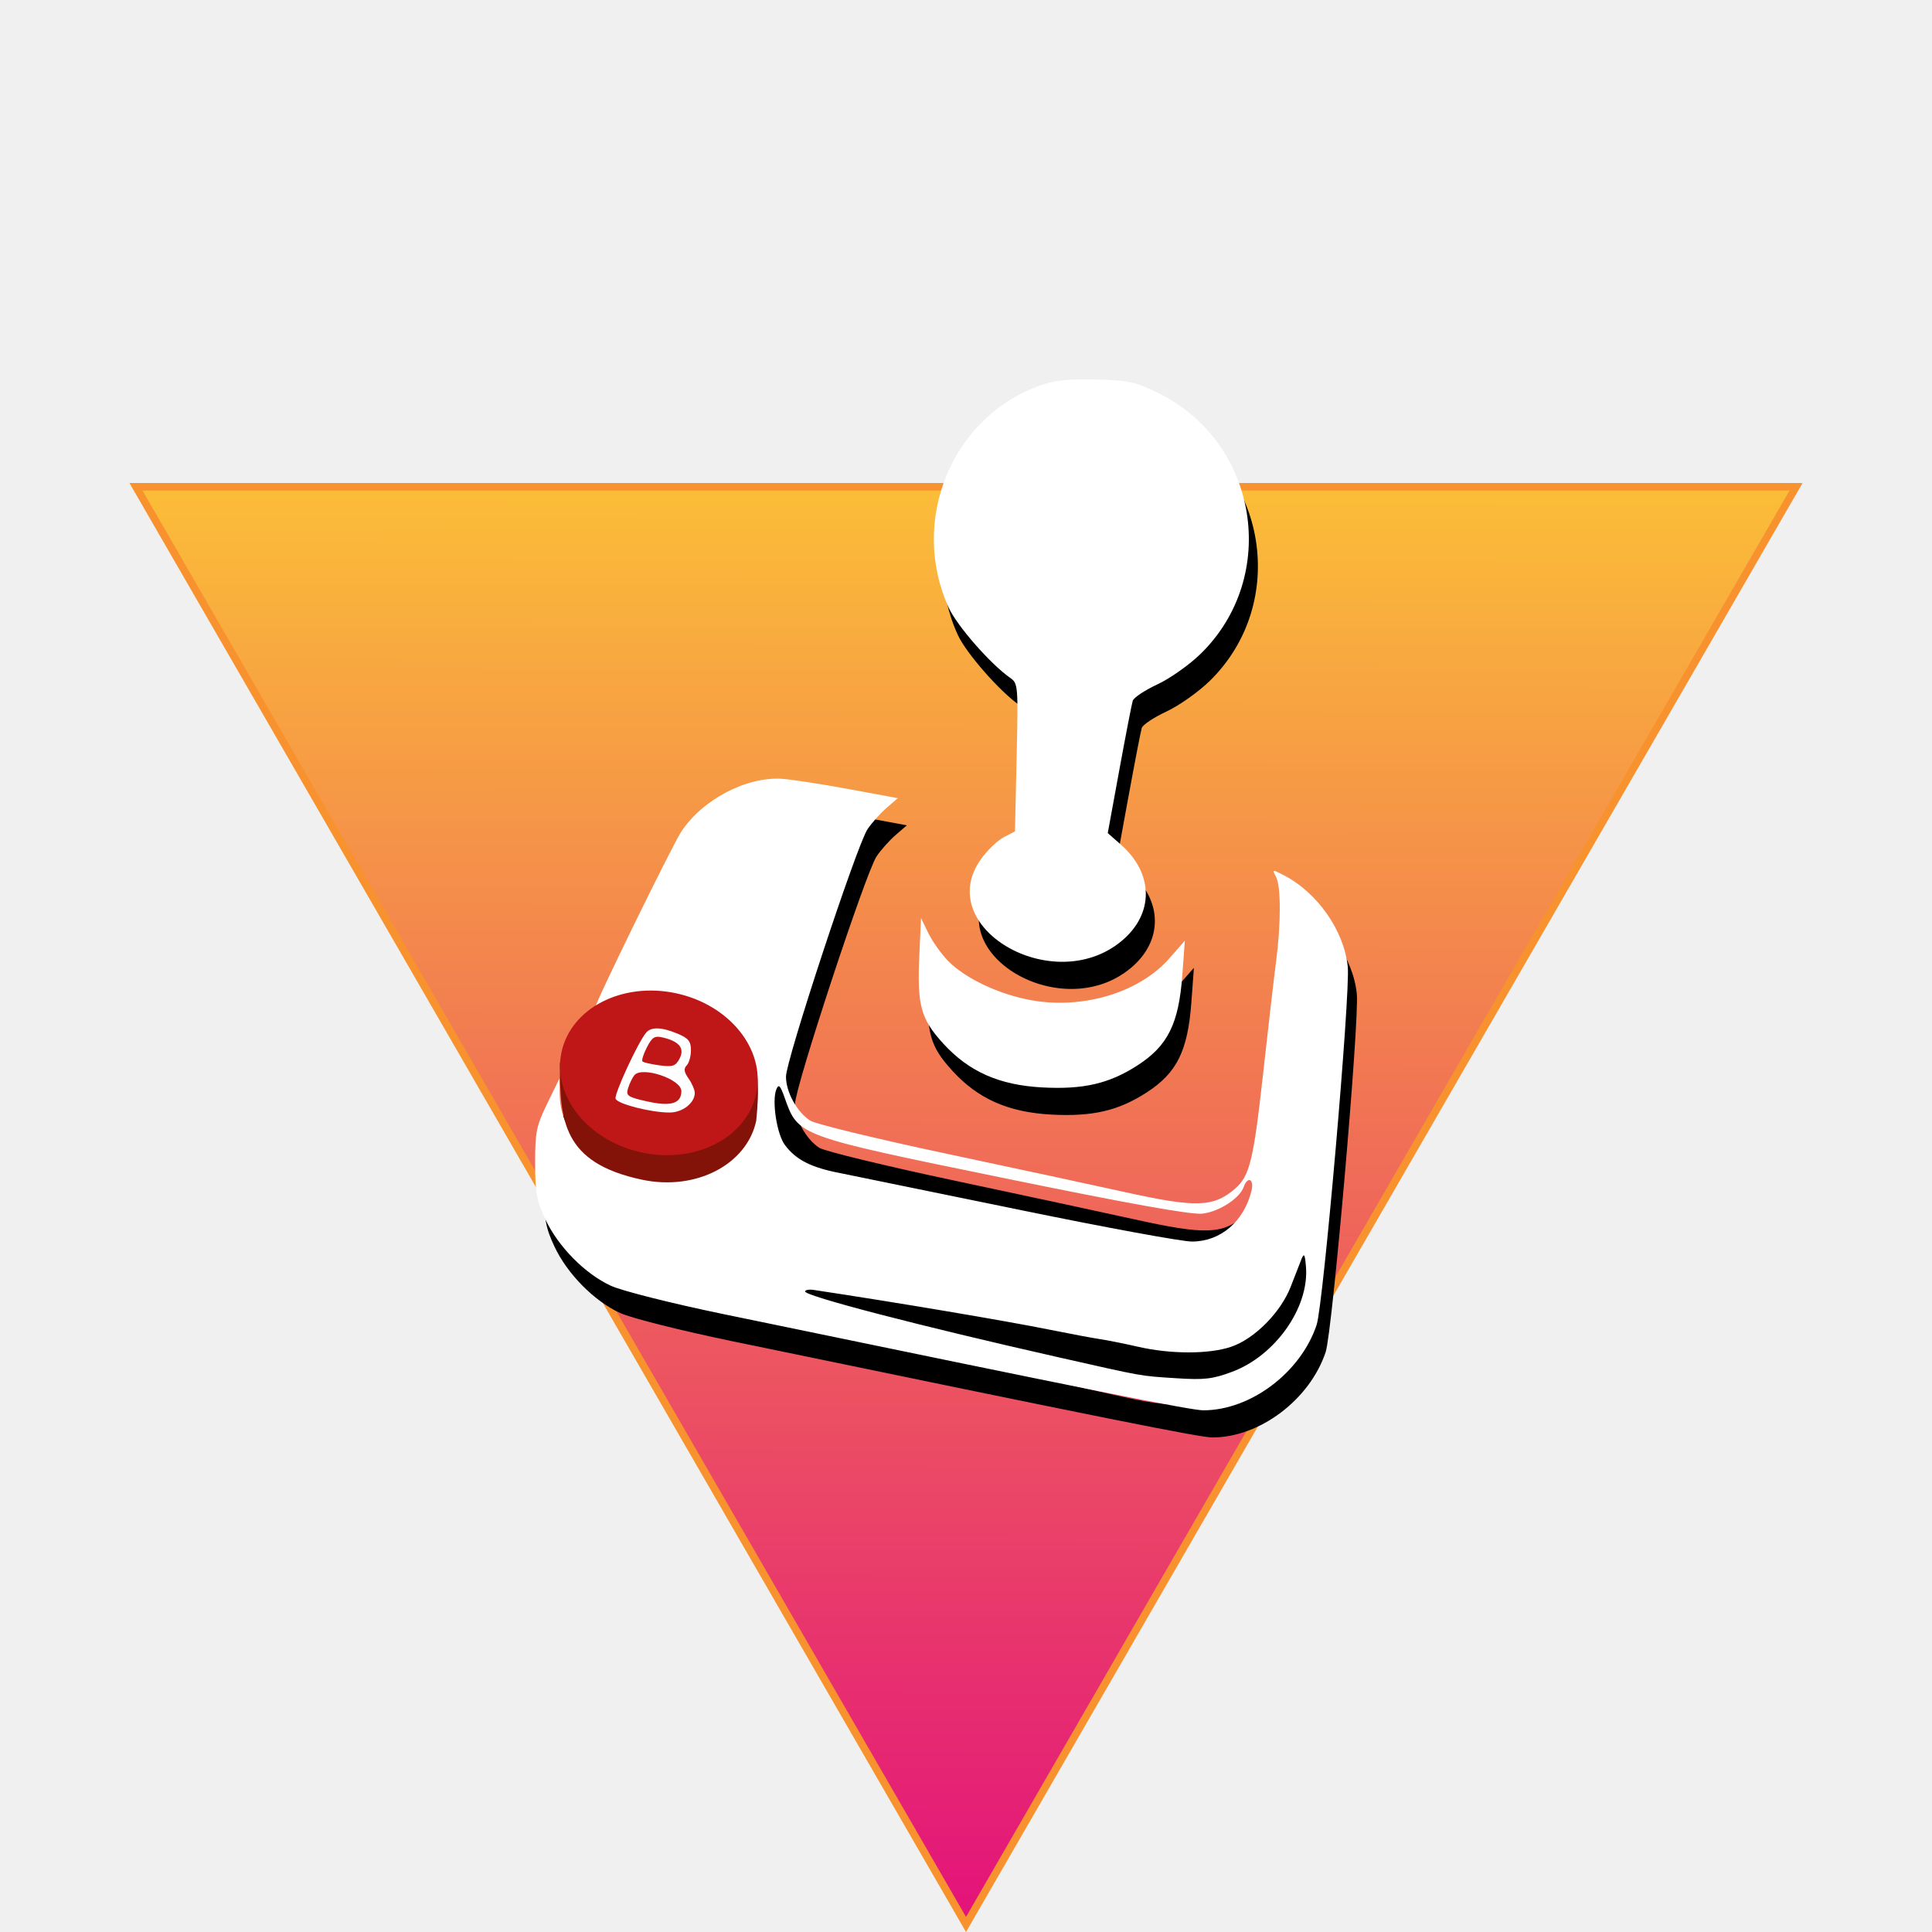
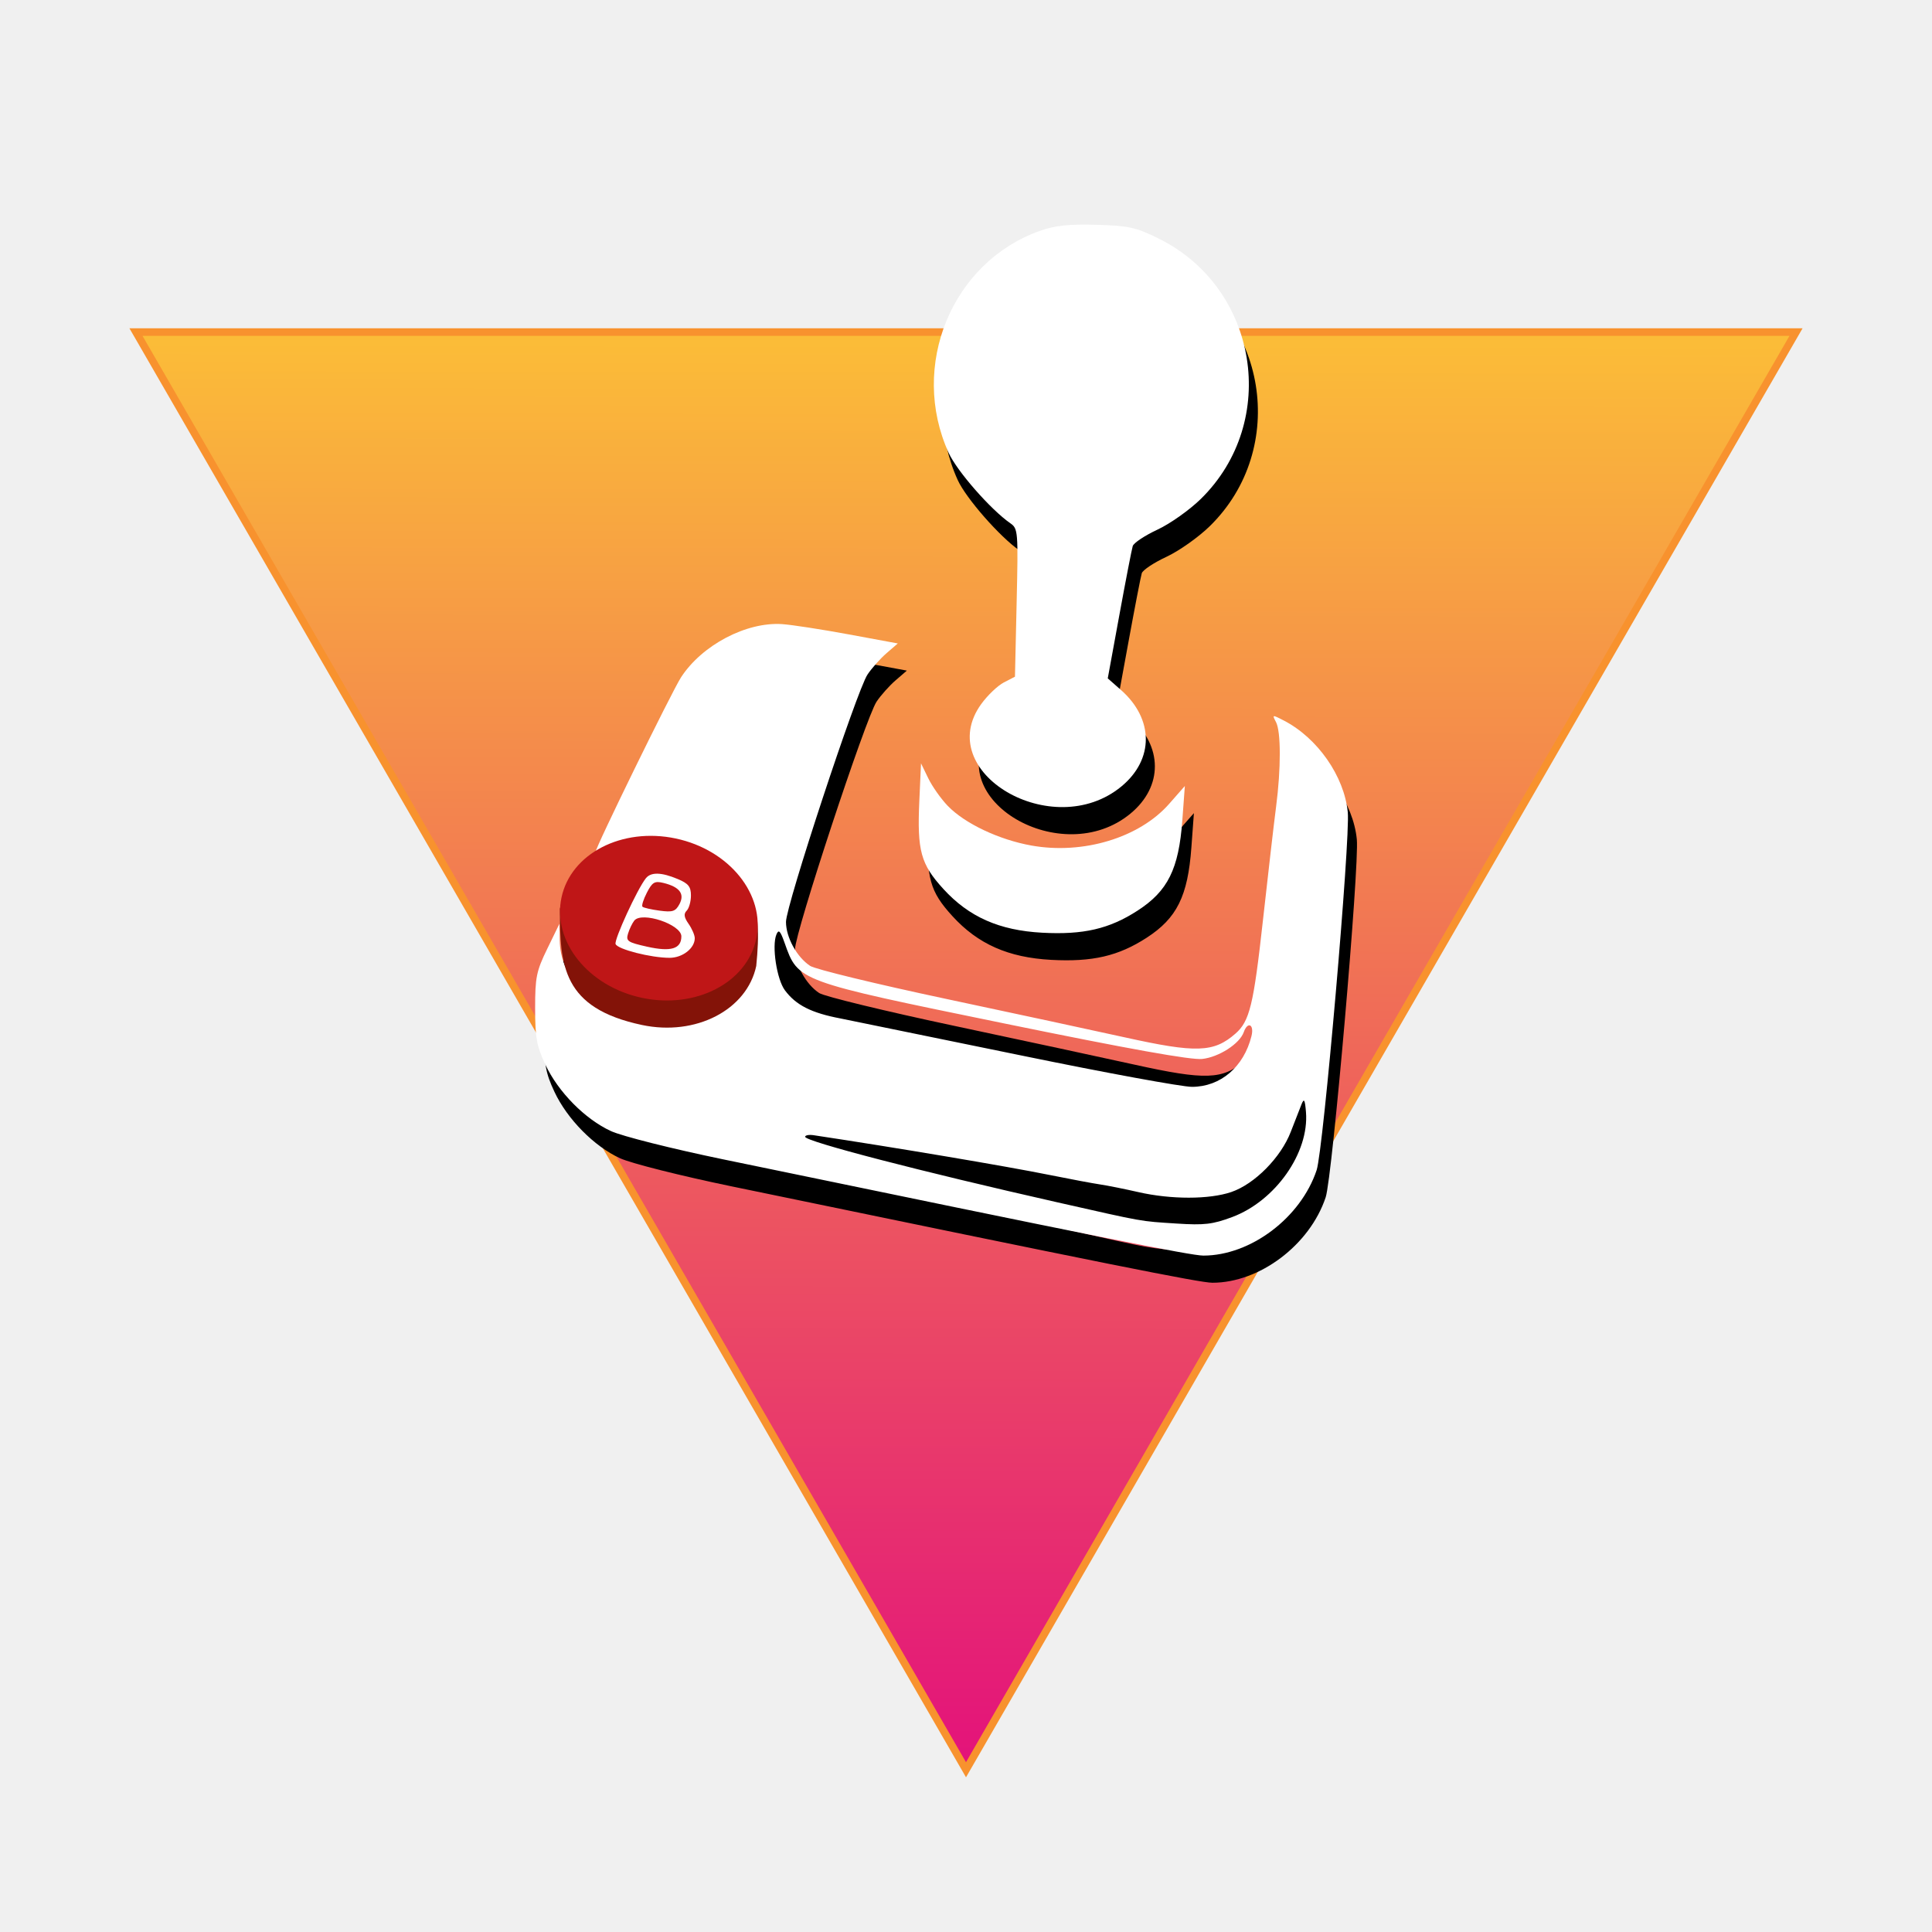
<svg xmlns="http://www.w3.org/2000/svg" width="512" height="512" viewBox="0 0 512 512" fill="none">
  <defs>
-     <linearGradient id="paint0_linear_202_10" x1="256" y1="512" x2="256.6" y2="131.897" gradientUnits="userSpaceOnUse">
+     <linearGradient id="paint0_linear_202_10" x1="256" y1="471" x2="256.6" y2="90.897" gradientUnits="userSpaceOnUse">
      <stop stop-color="#E3117B" />
      <stop offset="1" stop-color="#FBBC38" />
    </linearGradient>
    <clipPath id="clip0_202_10">
      <rect width="512" height="512" fill="white" />
    </clipPath>
  </defs>
  <g clip-path="url(#clip0_202_10)">
-     <path d="M475.97 129L256 510L36.03 129L475.97 129Z" fill="url(#paint0_linear_202_10)" stroke="#F8922E" stroke-width="2" />
-     <path fill-rule="evenodd" clip-rule="evenodd" d="M309.455 111.415C335.848 124.438 341.583 159.873 320.623 180.423C317.647 183.341 312.477 187 309.136 188.554C305.795 190.109 302.847 192.067 302.585 192.905C302.323 193.744 300.727 201.977 299.038 211.201L295.966 227.971L299.435 231.021C308.205 238.731 308.263 249.445 299.575 256.617C281.37 271.644 249.378 252.821 262.438 234.767C264.102 232.467 266.794 229.896 268.419 229.055L271.373 227.525L271.817 207.928C272.246 188.976 272.191 188.284 270.151 186.868C264.956 183.263 256.012 173.058 253.809 168.219C243.32 145.181 254.627 117.661 277.988 109.374C281.992 107.953 285.6 107.566 292.936 107.768C301.547 108.006 303.356 108.406 309.455 111.415ZM227.285 216.307L240.325 218.716L237.326 221.311C235.676 222.738 233.413 225.278 232.295 226.955C229.448 231.23 210.679 288.183 210.692 292.513C210.703 296.628 213.58 301.86 217.103 304.171C218.448 305.053 234.57 308.969 252.93 312.871C271.289 316.773 292.705 321.381 300.521 323.112C319.447 327.303 324.058 327.145 329.805 322.115C333.563 318.826 334.601 314.56 337.07 292.269C338.449 279.825 340.024 266.214 340.571 262.021C341.893 251.888 341.88 242.032 340.544 239.532C339.489 237.558 339.545 237.548 342.635 239.148C351.572 243.775 358.629 253.894 359.572 263.431C360.271 270.505 353.1 352.934 351.32 358.289C347.122 370.912 333.834 380.94 321.301 380.94C318.031 380.94 293.433 376.01 193.954 355.413C180.41 352.609 167.257 349.297 164.319 347.95C157.446 344.798 150.32 337.576 146.923 330.319C144.615 325.39 144.213 323.172 144.213 315.382C144.213 307.178 144.544 305.554 147.428 299.628L150.645 293.021L150.727 297.382C151.091 316.533 178.714 324.918 194.782 310.754C197.779 308.113 199.841 305.273 200.507 302.872C201.985 297.546 201.806 287.941 200.158 284.095C198.267 279.681 192.879 274.891 187.442 272.787C181.695 270.564 169.617 270.492 164.459 272.65C162.363 273.527 160.484 274.08 160.283 273.878C159.879 273.474 180.468 231.394 182.886 227.681C188.455 219.13 200.195 212.956 209.679 213.592C212.191 213.76 220.114 214.982 227.285 216.307ZM253.585 261.782C258.11 266.459 267.138 270.732 275.745 272.271C289.428 274.721 304.337 270.209 312.228 261.232L316.395 256.491L315.726 265.609C314.78 278.497 311.893 284.324 303.879 289.51C296.365 294.373 289.507 295.962 278.569 295.372C267.227 294.761 259.164 291.192 252.409 283.79C246.409 277.216 245.437 273.682 246.024 260.576L246.477 250.49L248.401 254.453C249.46 256.632 251.792 259.93 253.585 261.782ZM180.785 278.74C183.635 279.932 184.305 280.764 184.305 283.11C184.305 284.704 183.795 286.518 183.172 287.142C182.339 287.977 182.473 288.896 183.679 290.621C184.582 291.91 185.32 293.628 185.32 294.438C185.32 297.101 182.07 299.628 178.642 299.628C173.713 299.628 164.871 297.373 164.337 295.979C163.9 294.84 170.119 281.333 172.366 278.538C173.711 276.866 176.463 276.932 180.785 278.74ZM172.631 282.352C171.712 284.131 171.185 285.812 171.459 286.086C171.733 286.361 173.777 286.83 176.001 287.129C179.449 287.592 180.223 287.338 181.259 285.4C182.708 282.689 181.309 280.836 177.019 279.784C174.689 279.211 174.064 279.576 172.631 282.352ZM169.293 289.761C168.754 290.437 168.01 291.98 167.64 293.193C167.03 295.187 167.512 295.52 172.692 296.681C178.999 298.094 181.767 297.259 181.767 293.94C181.767 290.779 171.283 287.266 169.293 289.761ZM347.334 340.792C346.88 341.91 345.591 345.215 344.469 348.135C341.855 354.936 334.894 361.98 328.702 364.093C322.867 366.084 312.73 368.492 304.073 366.513C300.445 365.683 295.877 364.769 293.923 364.479C291.969 364.189 286.032 363.076 280.728 362.005C269.063 359.649 239.596 352.284 218.053 349.041C216.796 348.852 215.769 349.038 215.769 349.456C215.769 350.681 246.475 358.657 282.758 366.855C305.984 372.104 304.316 371.807 314.223 372.447C321.555 372.921 323.764 372.663 328.94 370.727C340.401 366.442 349.371 353.679 348.495 342.907C348.227 339.619 347.987 339.18 347.334 340.792Z" fill="black" />
-     <path fill-rule="evenodd" clip-rule="evenodd" d="M224.887 209.113L237.927 211.522L234.927 214.117C233.278 215.544 231.015 218.084 229.897 219.761C227.05 224.036 208.281 280.989 208.294 285.319C208.305 289.434 211.182 294.666 214.705 296.977C216.05 297.859 232.172 301.774 250.532 305.676C268.891 309.578 290.307 314.187 298.123 315.918C317.049 320.108 321.66 319.951 327.407 314.92C331.164 311.631 332.203 307.365 334.672 285.075C336.051 272.631 337.626 259.019 338.173 254.827C339.495 244.694 339.482 234.838 338.146 232.338C337.091 230.364 337.147 230.354 340.236 231.953C349.173 236.581 356.231 246.699 357.174 256.236C357.873 263.31 350.702 345.74 348.922 351.094C344.724 363.718 331.435 373.746 318.902 373.746C315.633 373.746 291.035 368.815 191.556 348.219C178.012 345.415 164.859 342.102 161.921 340.755C155.048 337.604 147.922 330.382 144.524 323.125C142.216 318.195 141.814 315.977 141.814 308.188C141.814 299.983 142.146 298.359 145.03 292.434L148.246 285.827L148.329 290.187C148.693 309.338 176.316 317.724 192.384 303.56C195.38 300.918 197.443 298.079 198.109 295.678C199.587 290.352 199.408 280.747 197.76 276.901C195.869 272.487 190.481 267.696 185.044 265.592C179.297 263.369 167.219 263.297 162.06 265.456C159.964 266.332 158.086 266.885 157.885 266.684C157.481 266.279 178.07 224.199 180.488 220.486C186.057 211.935 197.797 205.762 207.281 206.398C209.793 206.566 217.716 207.787 224.887 209.113ZM208.007 303.435C205.848 300.535 204.5 291.704 205.752 288.665C206.355 287.2 206.784 287.639 207.941 290.909C211.542 301.084 211.215 300.965 266.15 312.226C299.292 319.019 315.69 321.959 318.61 321.633C323.04 321.137 328.526 317.599 329.603 314.54C330.647 311.585 332.419 312.462 331.657 315.557C329.645 323.729 323.44 329.024 315.877 329.024C313.246 329.024 293.203 325.347 271.337 320.851L222.764 310.908C215.003 309.434 210.94 307.376 208.007 303.435ZM342.071 340.94C343.193 338.02 344.482 334.716 344.936 333.598C345.588 331.986 345.829 332.425 346.097 335.713C346.973 346.485 338.002 359.248 326.542 363.533C321.366 365.468 319.157 365.726 311.825 365.253C301.918 364.612 303.586 364.909 280.36 359.661C244.077 351.462 213.371 343.486 213.371 342.262C213.371 341.844 214.398 341.658 215.655 341.847C237.198 345.089 266.665 350.057 278.33 352.413C283.634 353.484 289.571 354.597 291.525 354.886C293.479 355.176 298.046 356.091 301.675 356.92C310.332 358.899 320.469 358.89 326.304 356.899C332.496 354.786 339.457 347.741 342.071 340.94Z" fill="white" />
-     <path d="M251.187 254.588C255.712 259.264 264.74 263.537 273.347 265.077C287.03 267.527 301.939 263.015 309.829 254.038L313.997 249.296L313.328 258.414C312.382 271.302 309.495 277.13 301.481 282.315C293.967 287.179 287.109 288.767 276.17 288.178C264.829 287.567 256.766 283.997 250.011 276.596C244.011 270.022 243.039 266.488 243.626 253.381L244.079 243.295L246.003 247.258C247.062 249.438 249.394 252.736 251.187 254.588Z" fill="white" />
-     <path d="M307.056 104.221C333.45 117.244 339.185 152.679 318.224 173.229C315.248 176.147 310.079 179.806 306.738 181.36C303.396 182.915 300.449 184.873 300.187 185.711C299.925 186.55 298.329 194.782 296.64 204.006L293.568 220.777L297.037 223.826C305.807 231.537 305.865 242.251 297.177 249.422C278.972 264.45 246.98 245.627 260.04 227.573C261.704 225.273 264.396 222.702 266.021 221.861L268.975 220.331L269.419 200.734C269.848 181.782 269.793 181.089 267.753 179.674C262.557 176.068 253.614 165.864 251.411 161.025C240.922 137.987 252.229 110.467 275.59 102.18C279.594 100.759 283.202 100.372 290.538 100.574C299.149 100.812 300.957 101.211 307.056 104.221Z" fill="white" />
-     <path d="M200.413 296.993C197.938 308.654 184.379 315.655 170.128 312.631C149.054 308.159 148.376 296.993 148.376 281.83C150.85 270.169 164.409 263.168 178.661 266.192C200.413 270.807 202.041 280.581 200.413 296.993Z" fill="#831308" />
-     <path d="M200.413 289.799C197.938 301.459 184.379 308.46 170.128 305.436C155.876 302.412 146.329 290.508 148.803 278.848C151.277 267.187 164.836 260.186 179.088 263.21C193.339 266.234 202.887 278.138 200.413 289.799Z" fill="#BF1617" />
-     <path fill-rule="evenodd" clip-rule="evenodd" d="M179.586 273.944C182.436 275.136 183.106 275.968 183.106 278.314C183.106 279.908 182.597 281.722 181.974 282.346C181.14 283.181 181.274 284.099 182.481 285.824C183.383 287.114 184.121 288.832 184.121 289.642C184.121 292.305 180.871 294.832 177.444 294.832C172.515 294.832 163.672 292.576 163.138 291.183C162.702 290.043 168.921 276.536 171.168 273.741C172.513 272.069 175.264 272.135 179.586 273.944ZM170.261 281.29C169.987 281.016 170.513 279.335 171.433 277.556C172.866 274.78 173.49 274.415 175.821 274.987C180.111 276.039 181.51 277.892 180.06 280.604C179.025 282.541 178.251 282.795 174.803 282.333C172.579 282.034 170.535 281.565 170.261 281.29ZM166.441 288.397C166.812 287.184 167.556 285.64 168.095 284.964C170.085 282.47 180.569 285.983 180.569 289.144C180.569 292.462 177.801 293.298 171.494 291.885C166.313 290.723 165.831 290.391 166.441 288.397Z" fill="white" />
+     <path d="M475.97 88L256 469L36.03 88L475.97 88Z" fill="url(#paint0_linear_202_10)" stroke="#F8922E" stroke-width="2" />
+     <path fill-rule="evenodd" clip-rule="evenodd" d="M309.455 70.415C335.848 83.439 341.583 118.873 320.623 139.423C317.647 142.341 312.477 146 309.136 147.554C305.795 149.109 302.847 151.067 302.585 151.905C302.323 152.744 300.727 160.977 299.038 170.201L295.966 186.971L299.435 190.021C308.205 197.731 308.263 208.445 299.575 215.617C281.37 230.644 249.378 211.821 262.438 193.767C264.102 191.467 266.794 188.896 268.419 188.055L271.373 186.525L271.817 166.928C272.246 147.976 272.191 147.284 270.151 145.868C264.956 142.263 256.012 132.058 253.809 127.219C243.32 104.181 254.627 76.661 277.988 68.374C281.992 66.953 285.6 66.566 292.936 66.768C301.547 67.006 303.356 67.406 309.455 70.415ZM227.285 175.307L240.325 177.716L237.326 180.311C235.676 181.738 233.413 184.278 232.295 185.955C229.448 190.23 210.679 247.183 210.692 251.513C210.703 255.628 213.58 260.86 217.103 263.171C218.448 264.053 234.57 267.969 252.93 271.871C271.289 275.773 292.705 280.381 300.521 282.112C319.447 286.303 324.058 286.145 329.805 281.115C333.563 277.826 334.601 273.56 337.07 251.269C338.449 238.825 340.024 225.214 340.571 221.021C341.893 210.888 341.88 201.032 340.544 198.532C339.489 196.558 339.545 196.548 342.635 198.148C351.572 202.775 358.629 212.894 359.572 222.431C360.271 229.505 353.1 311.934 351.32 317.289C347.122 329.912 333.834 339.94 321.301 339.94C318.031 339.94 293.433 335.01 193.954 314.413C180.41 311.609 167.257 308.297 164.319 306.95C157.446 303.798 150.32 296.576 146.923 289.319C144.615 284.39 144.213 282.172 144.213 274.382C144.213 266.178 144.544 264.554 147.428 258.628L150.645 252.021L150.727 256.382C151.091 275.533 178.714 283.918 194.782 269.754C197.779 267.113 199.841 264.273 200.507 261.872C201.985 256.546 201.806 246.941 200.158 243.095C198.267 238.681 192.879 233.891 187.442 231.787C181.695 229.564 169.617 229.492 164.459 231.65C162.363 232.527 160.484 233.08 160.283 232.878C159.879 232.474 180.468 190.394 182.886 186.681C188.455 178.13 200.195 171.956 209.679 172.592C212.191 172.76 220.114 173.982 227.285 175.307ZM253.585 220.782C258.11 225.459 267.138 229.732 275.745 231.271C289.428 233.721 304.337 229.209 312.228 220.232L316.395 215.491L315.726 224.609C314.78 237.497 311.893 243.324 303.879 248.51C296.365 253.373 289.507 254.962 278.569 254.372C267.227 253.761 259.164 250.192 252.409 242.79C246.409 236.216 245.437 232.682 246.024 219.576L246.477 209.49L248.401 213.453C249.46 215.632 251.792 218.93 253.585 220.782ZM180.785 237.74C183.635 238.932 184.305 239.764 184.305 242.11C184.305 243.704 183.795 245.518 183.172 246.142C182.339 246.977 182.473 247.896 183.679 249.621C184.582 250.91 185.32 252.628 185.32 253.438C185.32 256.101 182.07 258.628 178.642 258.628C173.713 258.628 164.871 256.373 164.337 254.979C163.9 253.84 170.119 240.333 172.366 237.538C173.711 235.866 176.463 235.932 180.785 237.74ZM172.631 241.352C171.712 243.131 171.185 244.812 171.459 245.086C171.733 245.361 173.777 245.83 176.001 246.129C179.449 246.592 180.223 246.338 181.259 244.4C182.708 241.689 181.309 239.836 177.019 238.784C174.689 238.211 174.064 238.576 172.631 241.352ZM169.293 248.761C168.754 249.437 168.01 250.98 167.64 252.193C167.03 254.187 167.512 254.52 172.692 255.681C178.999 257.094 181.767 256.259 181.767 252.94C181.767 249.779 171.283 246.266 169.293 248.761ZM347.334 299.792C346.88 300.91 345.591 304.215 344.469 307.135C341.855 313.936 334.894 320.98 328.702 323.093C322.867 325.084 312.73 327.492 304.073 325.513C300.445 324.683 295.877 323.769 293.923 323.479C291.969 323.189 286.032 322.076 280.728 321.005C269.063 318.649 239.596 311.284 218.053 308.041C216.796 307.852 215.769 308.038 215.769 308.456C215.769 309.681 246.475 317.657 282.758 325.855C305.984 331.104 304.316 330.807 314.223 331.447C321.555 331.921 323.764 331.663 328.94 329.727C340.401 325.442 349.371 312.679 348.495 301.907C348.227 298.619 347.987 298.18 347.334 299.792Z" fill="black" />
+     <path fill-rule="evenodd" clip-rule="evenodd" d="M224.887 168.113L237.927 170.522L234.927 173.117C233.278 174.544 231.015 177.084 229.897 178.761C227.05 183.036 208.281 239.989 208.294 244.319C208.305 248.434 211.182 253.666 214.705 255.977C216.05 256.859 232.172 260.774 250.532 264.676C268.891 268.578 290.307 273.187 298.123 274.918C317.049 279.108 321.66 278.951 327.407 273.92C331.164 270.631 332.203 266.365 334.672 244.075C336.051 231.631 337.626 218.019 338.173 213.827C339.495 203.694 339.482 193.838 338.146 191.338C337.091 189.364 337.147 189.354 340.236 190.953C349.173 195.581 356.231 205.699 357.174 215.236C357.873 222.31 350.702 304.74 348.922 310.094C344.724 322.718 331.435 332.746 318.902 332.746C315.633 332.746 291.035 327.815 191.556 307.219C178.012 304.415 164.859 301.102 161.921 299.755C155.048 296.604 147.922 289.382 144.524 282.125C142.216 277.195 141.814 274.977 141.814 267.188C141.814 258.983 142.146 257.359 145.03 251.434L148.246 244.827L148.329 249.187C148.693 268.338 176.316 276.724 192.384 262.56C195.38 259.918 197.443 257.079 198.109 254.678C199.587 249.352 199.408 239.747 197.76 235.901C195.869 231.487 190.481 226.696 185.044 224.592C179.297 222.369 167.219 222.297 162.06 224.456C159.964 225.332 158.086 225.885 157.885 225.684C157.481 225.279 178.07 183.199 180.488 179.486C186.057 170.935 197.797 164.762 207.281 165.398C209.793 165.566 217.716 166.787 224.887 168.113ZM208.007 262.435C205.848 259.535 204.5 250.704 205.752 247.665C206.355 246.2 206.784 246.639 207.941 249.909C211.542 260.084 211.215 259.965 266.15 271.226C299.292 278.019 315.69 280.959 318.61 280.633C323.04 280.137 328.526 276.599 329.603 273.54C330.647 270.585 332.419 271.462 331.657 274.557C329.645 282.729 323.44 288.024 315.877 288.024C313.246 288.024 293.203 284.347 271.337 279.851L222.764 269.908C215.003 268.434 210.94 266.376 208.007 262.435ZM342.071 299.94C343.193 297.02 344.482 293.716 344.936 292.598C345.588 290.986 345.829 291.425 346.097 294.713C346.973 305.485 338.002 318.248 326.542 322.533C321.366 324.468 319.157 324.726 311.825 324.253C301.918 323.612 303.586 323.909 280.36 318.661C244.077 310.462 213.371 302.486 213.371 301.262C213.371 300.844 214.398 300.658 215.655 300.847C237.198 304.089 266.665 309.057 278.33 311.413C283.634 312.484 289.571 313.597 291.525 313.886C293.479 314.176 298.046 315.091 301.675 315.92C310.332 317.899 320.469 317.89 326.304 315.899C332.496 313.786 339.457 306.741 342.071 299.94Z" fill="white" />
+     <path d="M251.187 213.588C255.712 218.264 264.74 222.537 273.347 224.077C287.03 226.527 301.939 222.015 309.829 213.038L313.997 208.296L313.328 217.414C312.382 230.302 309.495 236.13 301.481 241.315C293.967 246.179 287.109 247.767 276.17 247.178C264.829 246.567 256.766 242.997 250.011 235.596C244.011 229.022 243.039 225.488 243.626 212.381L244.079 202.295L246.003 206.258C247.062 208.438 249.394 211.736 251.187 213.588Z" fill="white" />
+     <path d="M307.056 63.221C333.45 76.244 339.185 111.679 318.224 132.229C315.248 135.147 310.079 138.806 306.738 140.36C303.396 141.915 300.449 143.873 300.187 144.711C299.925 145.55 298.329 153.782 296.64 163.006L293.568 179.777L297.037 182.826C305.807 190.537 305.865 201.251 297.177 208.422C278.972 223.45 246.98 204.627 260.04 186.573C261.704 184.273 264.396 181.702 266.021 180.861L268.975 179.331L269.419 159.734C269.848 140.782 269.793 140.089 267.753 138.674C262.557 135.068 253.614 124.864 251.411 120.025C240.922 96.987 252.229 69.467 275.59 61.18C279.594 59.759 283.202 59.372 290.538 59.574C299.149 59.812 300.957 60.211 307.056 63.221Z" fill="white" />
+     <path d="M200.413 255.993C197.938 267.654 184.379 274.655 170.128 271.631C149.054 267.159 148.376 255.993 148.376 240.83C150.85 229.169 164.409 222.168 178.661 225.192C200.413 229.807 202.041 239.581 200.413 255.993Z" fill="#831308" />
+     <path d="M200.413 248.799C197.938 260.459 184.379 267.46 170.128 264.436C155.876 261.412 146.329 249.508 148.803 237.848C151.277 226.187 164.836 219.186 179.088 222.21C193.339 225.234 202.887 237.138 200.413 248.799Z" fill="#BF1617" />
+     <path fill-rule="evenodd" clip-rule="evenodd" d="M179.586 232.944C182.436 234.136 183.106 234.968 183.106 237.314C183.106 238.908 182.597 240.722 181.974 241.346C181.14 242.181 181.274 243.099 182.481 244.824C183.383 246.114 184.121 247.832 184.121 248.642C184.121 251.305 180.871 253.832 177.444 253.832C172.515 253.832 163.672 251.576 163.138 250.183C162.702 249.043 168.921 235.536 171.168 232.741C172.513 231.069 175.264 231.135 179.586 232.944ZM170.261 240.29C169.987 240.016 170.513 238.335 171.433 236.556C172.866 233.78 173.49 233.415 175.821 233.987C180.111 235.039 181.51 236.892 180.06 239.604C179.025 241.541 178.251 241.795 174.803 241.333C172.579 241.034 170.535 240.565 170.261 240.29ZM166.441 247.397C166.812 246.184 167.556 244.64 168.095 243.964C170.085 241.47 180.569 244.983 180.569 248.144C180.569 251.462 177.801 252.298 171.494 250.885C166.313 249.723 165.831 249.391 166.441 247.397Z" fill="white" />
  </g>
</svg>
